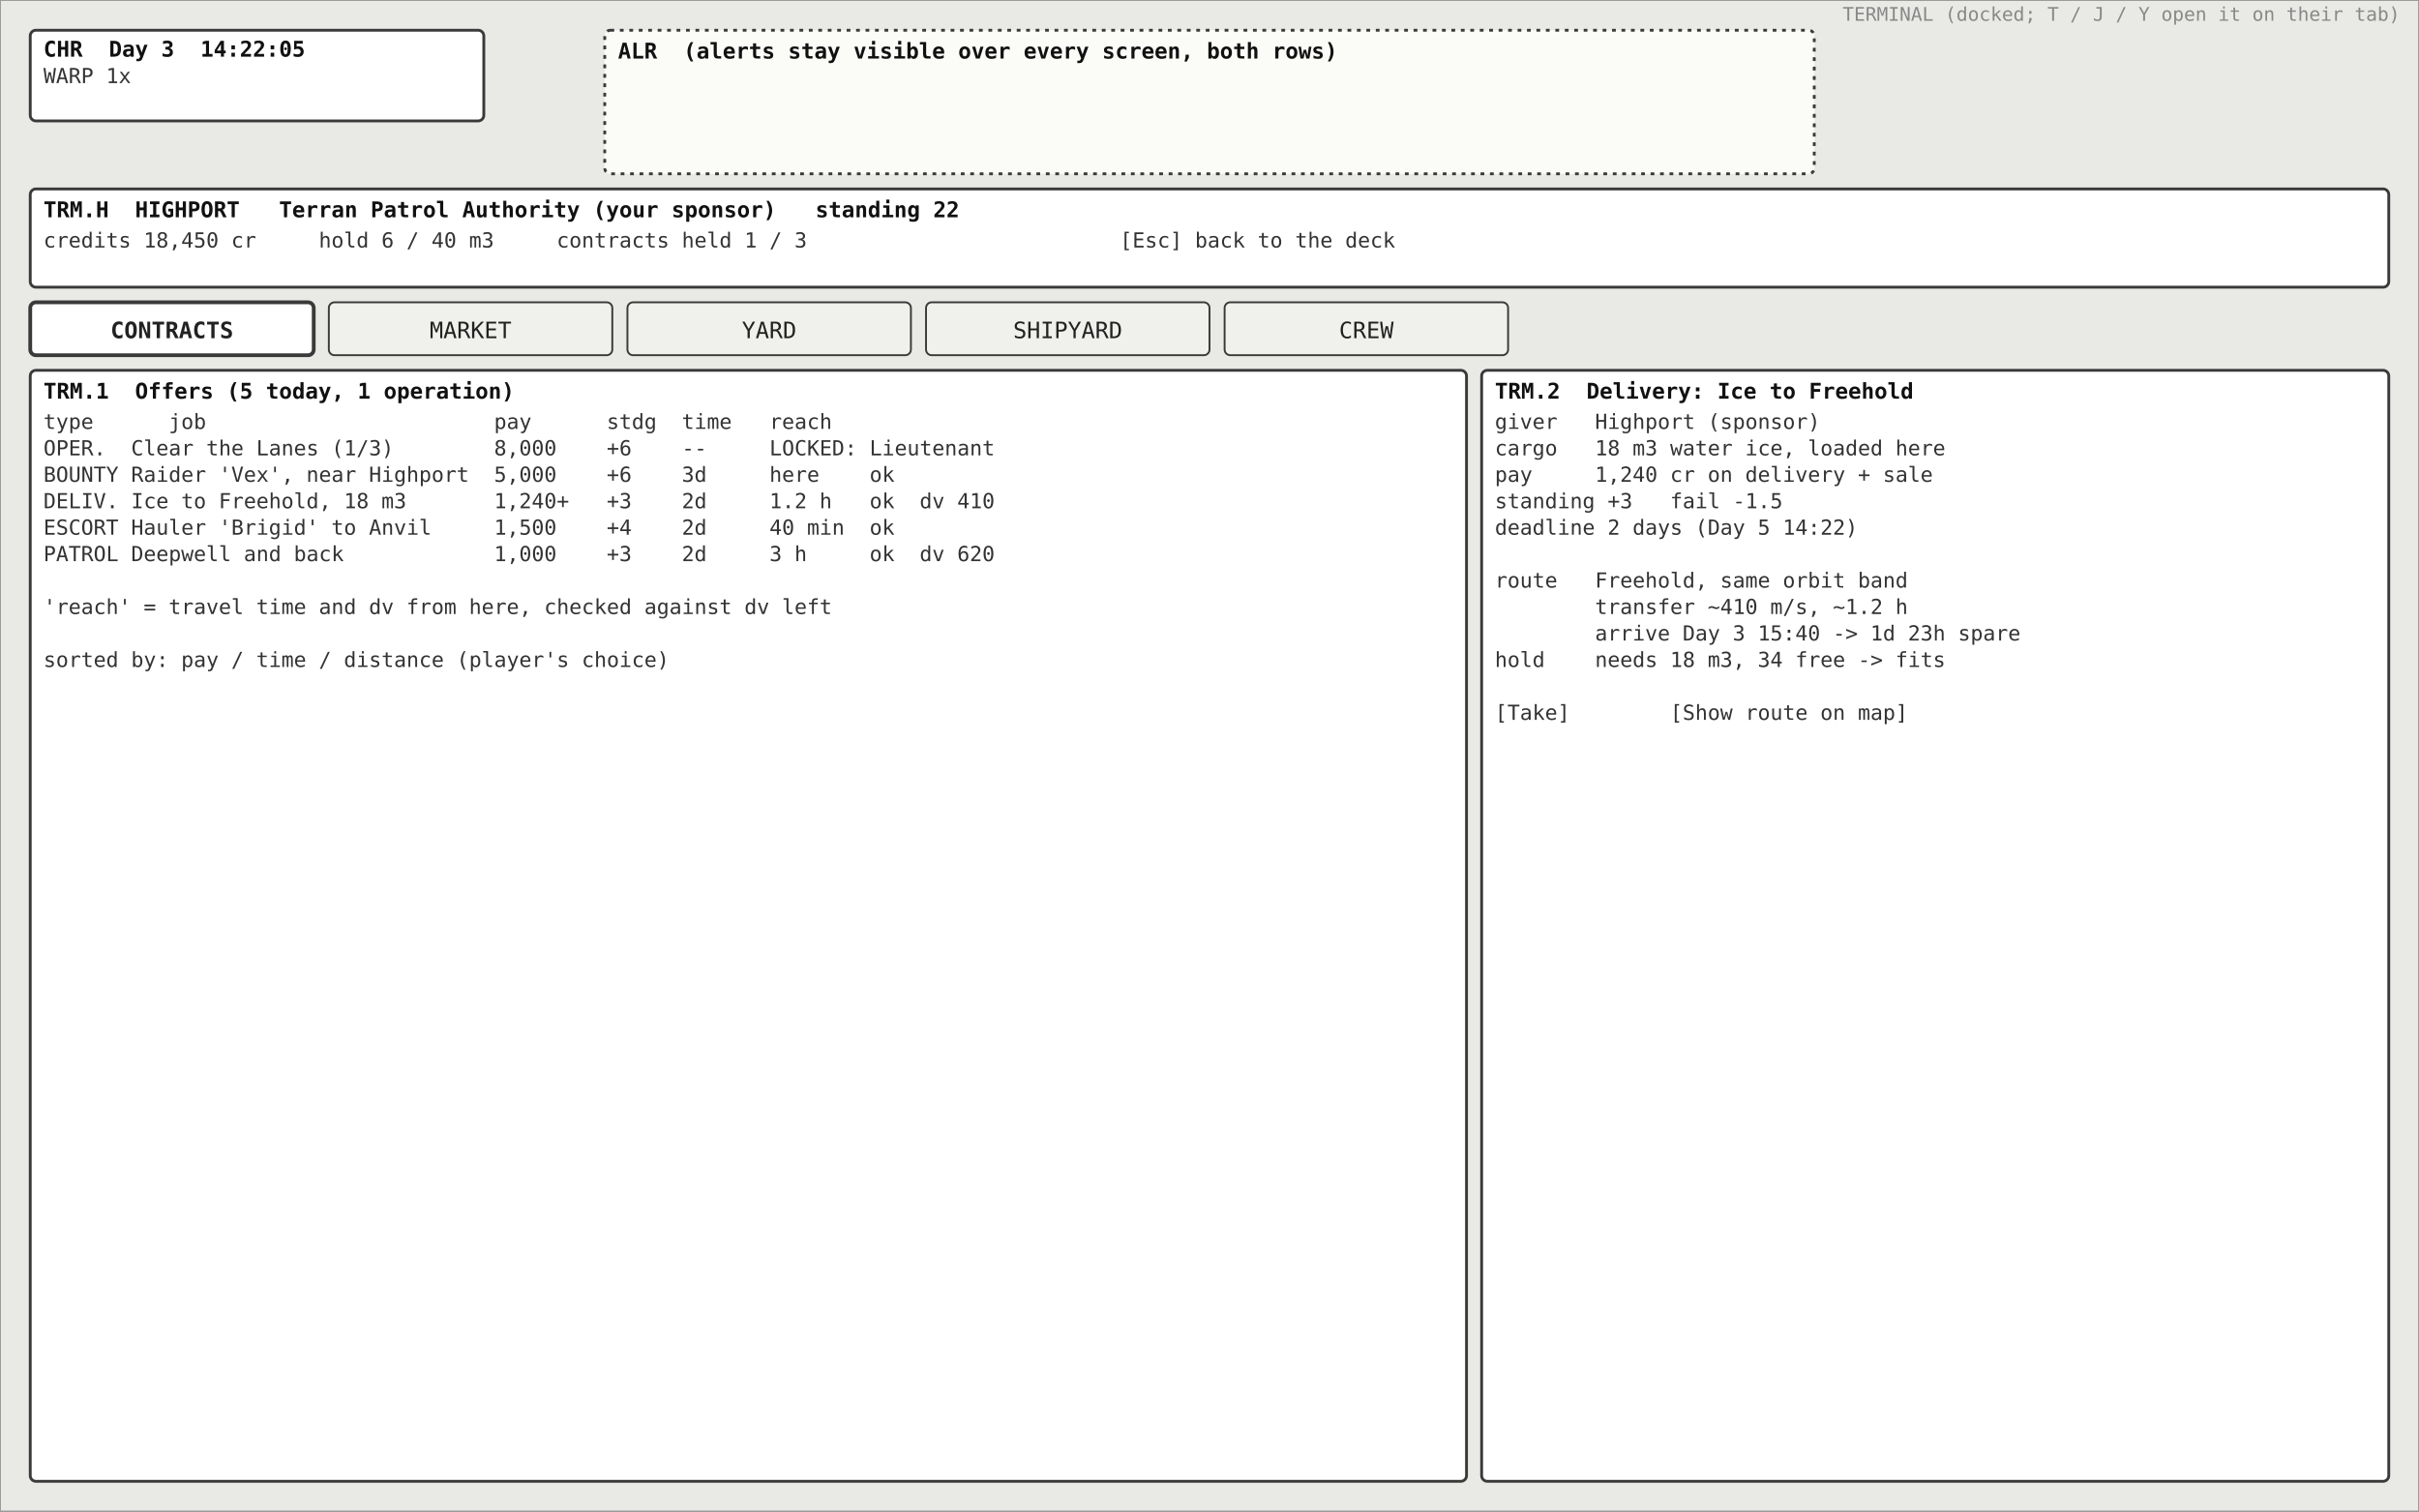
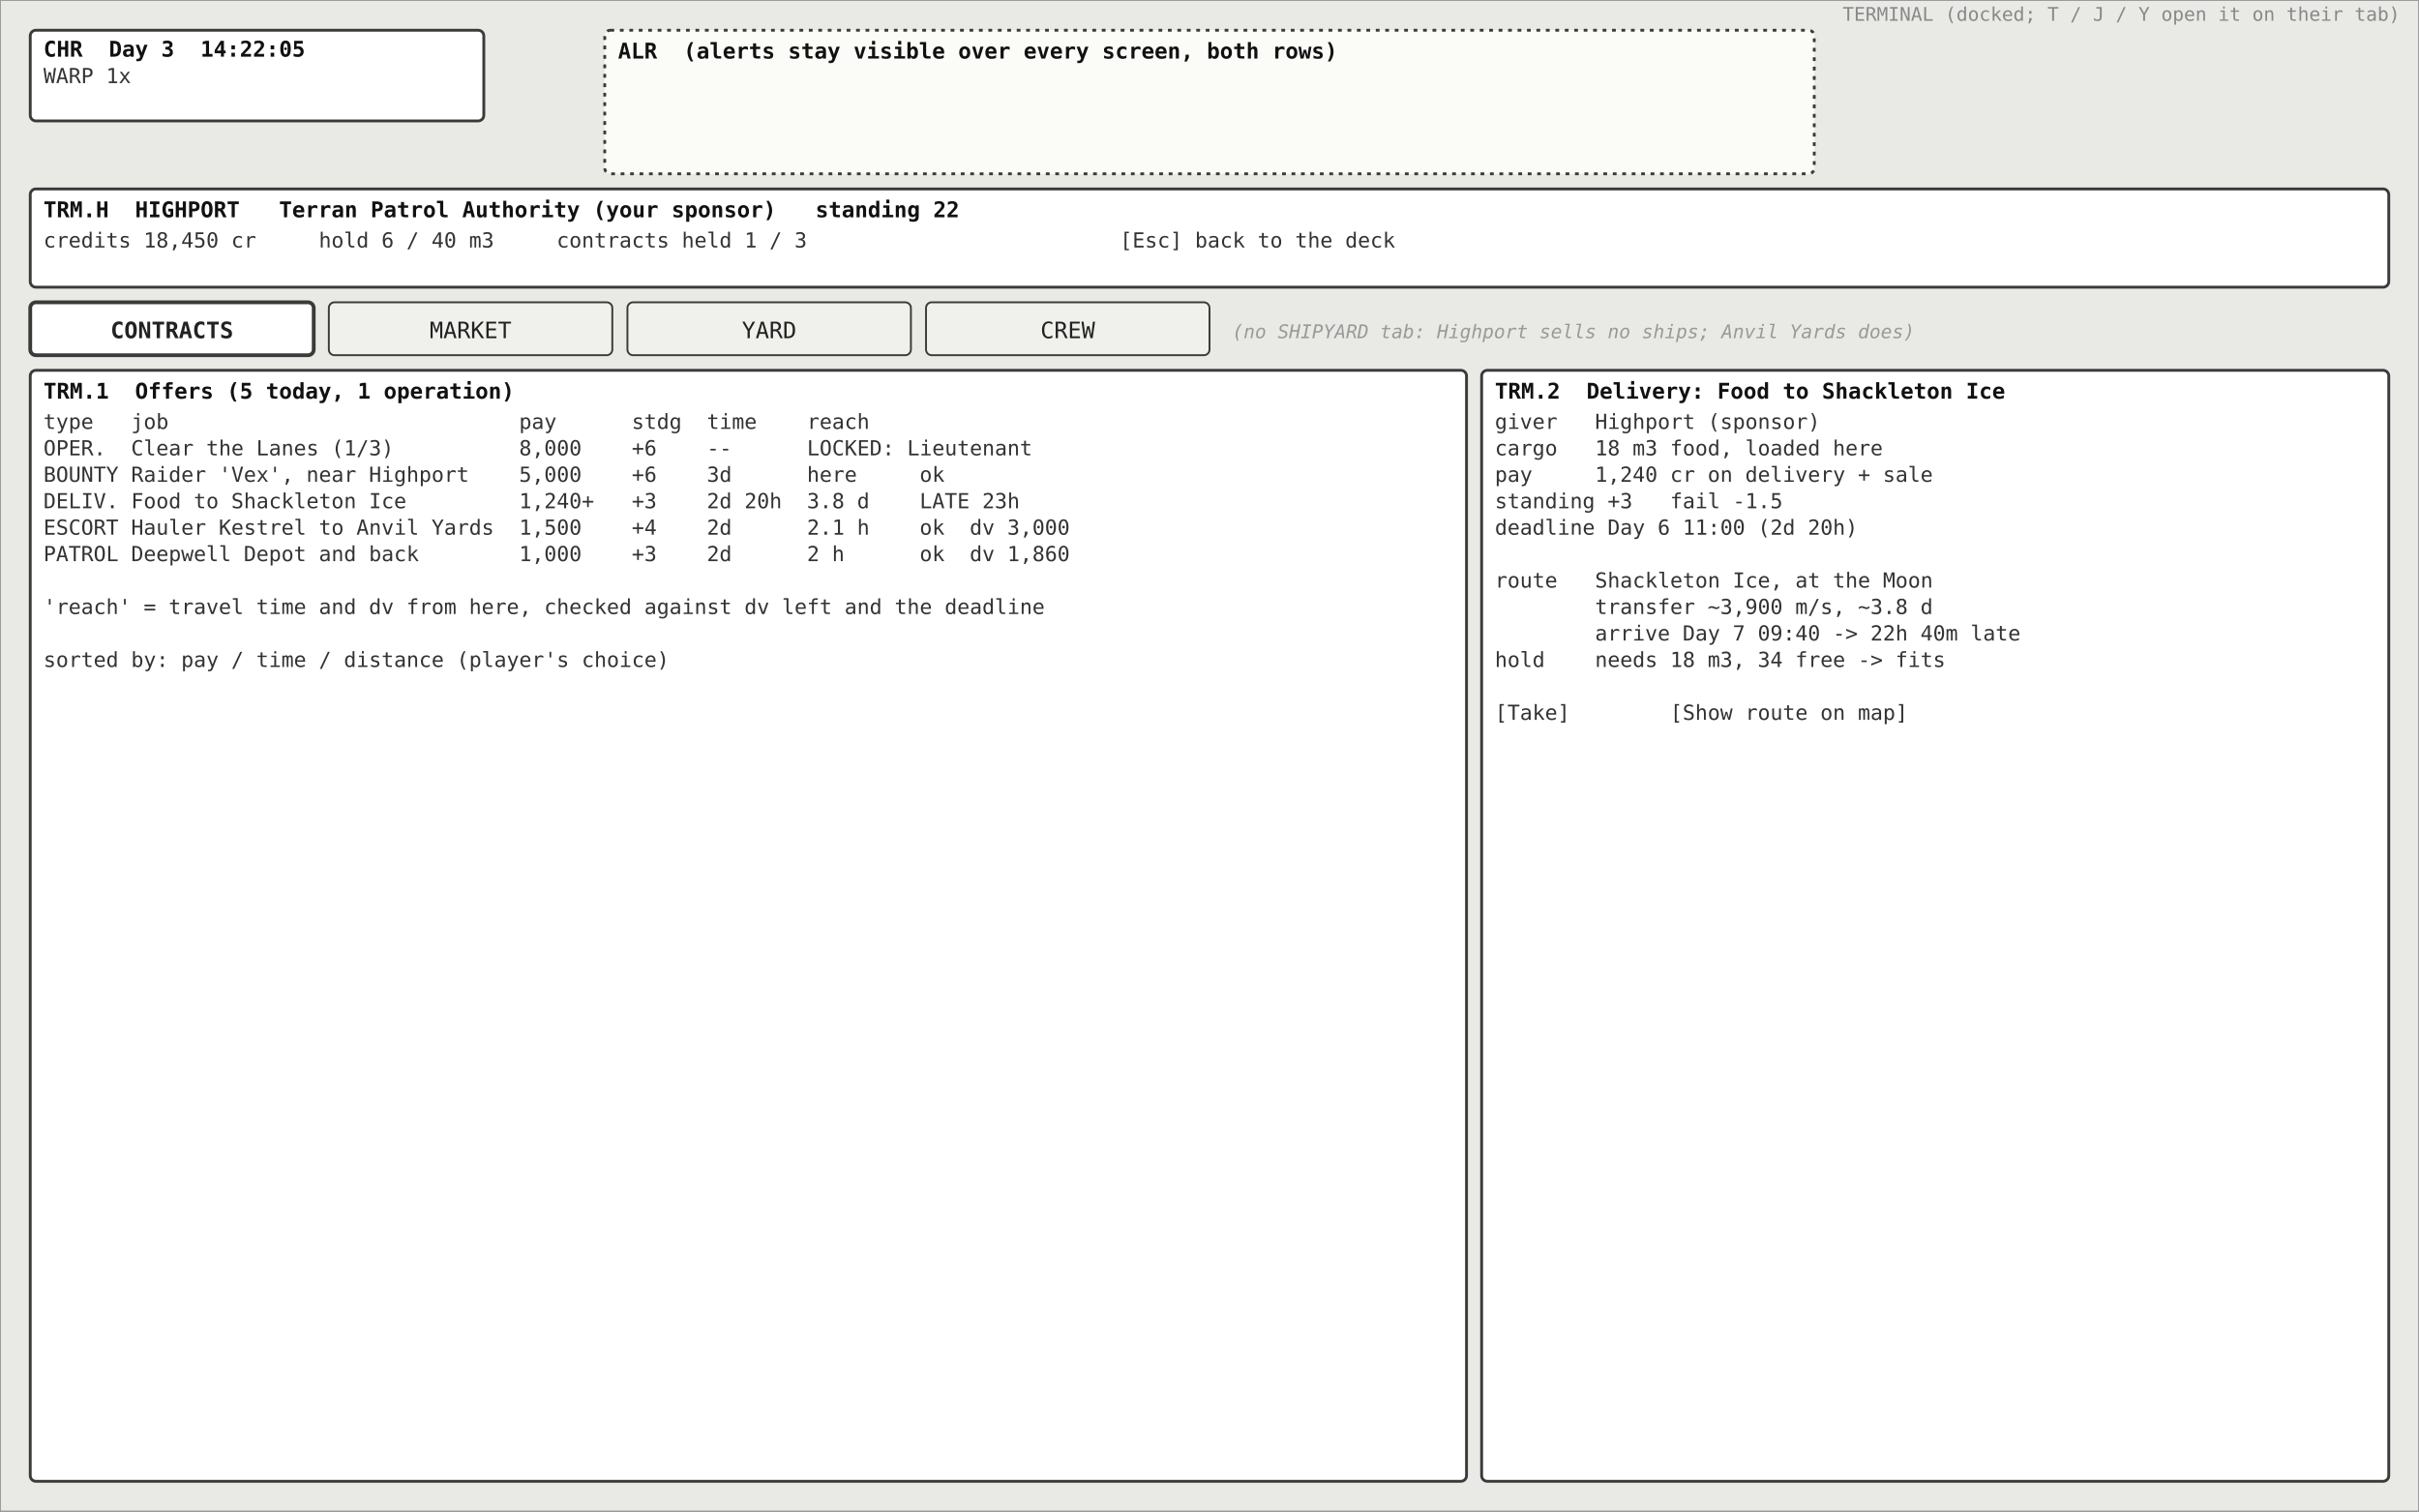
<svg xmlns="http://www.w3.org/2000/svg" width="1280" height="800" viewBox="0 0 1280 800" role="img" aria-label="Station terminal: one screen for every service a station sells">
  <rect x="0" y="0" width="1280" height="800" rx="0" fill="#e9e9e6" stroke="#9a9a9a" stroke-width="1" />
  <text x="1270" y="11" font-family="DejaVu Sans Mono, Menlo, Consolas, monospace" font-size="10" font-weight="normal" font-style="normal" fill="#888" text-anchor="end" xml:space="preserve" style="white-space:pre">TERMINAL (docked; T / J / Y open it on their tab)</text>
  <rect x="16" y="16" width="240" height="48" rx="3" fill="#ffffff" stroke="#3a3a3a" stroke-width="1.5" />
  <text x="23" y="30" font-family="DejaVu Sans Mono, Menlo, Consolas, monospace" font-size="11.5" font-weight="bold" font-style="normal" fill="#111" text-anchor="start" xml:space="preserve" style="white-space:pre">CHR  Day 3  14:22:05</text>
  <text x="23" y="44" font-family="DejaVu Sans Mono, Menlo, Consolas, monospace" font-size="11" font-weight="normal" font-style="normal" fill="#333" text-anchor="start" xml:space="preserve" style="white-space:pre">WARP 1x</text>
  <rect x="320" y="16" width="640" height="76" rx="3" fill="#fbfbf8" stroke="#3a3a3a" stroke-width="1.5" stroke-dasharray="2 3" />
  <text x="327" y="31" font-family="DejaVu Sans Mono, Menlo, Consolas, monospace" font-size="11.5" font-weight="bold" font-style="normal" fill="#111" text-anchor="start" xml:space="preserve" style="white-space:pre">ALR  (alerts stay visible over every screen, both rows)</text>
  <rect x="16" y="100" width="1248" height="52" rx="3" fill="#ffffff" stroke="#3a3a3a" stroke-width="1.5" />
  <text x="23" y="115" font-family="DejaVu Sans Mono, Menlo, Consolas, monospace" font-size="11.5" font-weight="bold" font-style="normal" fill="#111" text-anchor="start" xml:space="preserve" style="white-space:pre">TRM.H  HIGHPORT   Terran Patrol Authority (your sponsor)   standing 22</text>
  <text x="23" y="131" font-family="DejaVu Sans Mono, Menlo, Consolas, monospace" font-size="11" font-weight="normal" font-style="normal" fill="#333" text-anchor="start" xml:space="preserve" style="white-space:pre">credits 18,450 cr     hold 6 / 40 m3     contracts held 1 / 3                         [Esc] back to the deck</text>
  <rect x="16" y="160" width="150" height="28" rx="3" fill="#ffffff" stroke="#3a3a3a" stroke-width="2" />
  <text x="91" y="179" font-family="DejaVu Sans Mono, Menlo, Consolas, monospace" font-size="12" font-weight="bold" font-style="normal" fill="#222" text-anchor="middle" xml:space="preserve" style="white-space:pre">CONTRACTS</text>
  <rect x="174" y="160" width="150" height="28" rx="3" fill="#f0f0ec" stroke="#3a3a3a" stroke-width="1" />
  <text x="249" y="179" font-family="DejaVu Sans Mono, Menlo, Consolas, monospace" font-size="12" font-weight="normal" font-style="normal" fill="#222" text-anchor="middle" xml:space="preserve" style="white-space:pre">MARKET</text>
  <rect x="332" y="160" width="150" height="28" rx="3" fill="#f0f0ec" stroke="#3a3a3a" stroke-width="1" />
  <text x="407" y="179" font-family="DejaVu Sans Mono, Menlo, Consolas, monospace" font-size="12" font-weight="normal" font-style="normal" fill="#222" text-anchor="middle" xml:space="preserve" style="white-space:pre">YARD</text>
  <rect x="490" y="160" width="150" height="28" rx="3" fill="#f0f0ec" stroke="#3a3a3a" stroke-width="1" />
-   <text x="565" y="179" font-family="DejaVu Sans Mono, Menlo, Consolas, monospace" font-size="12" font-weight="normal" font-style="normal" fill="#222" text-anchor="middle" xml:space="preserve" style="white-space:pre">SHIPYARD</text>
-   <rect x="648" y="160" width="150" height="28" rx="3" fill="#f0f0ec" stroke="#3a3a3a" stroke-width="1" />
-   <text x="723" y="179" font-family="DejaVu Sans Mono, Menlo, Consolas, monospace" font-size="12" font-weight="normal" font-style="normal" fill="#222" text-anchor="middle" xml:space="preserve" style="white-space:pre">CREW</text>
+   <text x="565" y="179" font-family="DejaVu Sans Mono, Menlo, Consolas, monospace" font-size="12" font-weight="normal" font-style="normal" fill="#222" text-anchor="middle" xml:space="preserve" style="white-space:pre">CREW</text>
+   <text x="652" y="179" font-family="DejaVu Sans Mono, Menlo, Consolas, monospace" font-size="10" font-weight="normal" font-style="italic" fill="#999" text-anchor="start" xml:space="preserve" style="white-space:pre">(no SHIPYARD tab: Highport sells no ships; Anvil Yards does)</text>
  <rect x="16" y="196" width="760" height="588" rx="3" fill="#ffffff" stroke="#3a3a3a" stroke-width="1.5" />
  <text x="23" y="211" font-family="DejaVu Sans Mono, Menlo, Consolas, monospace" font-size="11.5" font-weight="bold" font-style="normal" fill="#111" text-anchor="start" xml:space="preserve" style="white-space:pre">TRM.1  Offers (5 today, 1 operation)</text>
-   <text x="23" y="227" font-family="DejaVu Sans Mono, Menlo, Consolas, monospace" font-size="11" font-weight="normal" font-style="normal" fill="#333" text-anchor="start" xml:space="preserve" style="white-space:pre">type      job                       pay      stdg  time   reach</text>
-   <text x="23" y="241" font-family="DejaVu Sans Mono, Menlo, Consolas, monospace" font-size="11" font-weight="normal" font-style="normal" fill="#333" text-anchor="start" xml:space="preserve" style="white-space:pre">OPER.  Clear the Lanes (1/3)        8,000    +6    --     LOCKED: Lieutenant</text>
-   <text x="23" y="255" font-family="DejaVu Sans Mono, Menlo, Consolas, monospace" font-size="11" font-weight="normal" font-style="normal" fill="#333" text-anchor="start" xml:space="preserve" style="white-space:pre">BOUNTY Raider 'Vex', near Highport  5,000    +6    3d     here    ok</text>
-   <text x="23" y="269" font-family="DejaVu Sans Mono, Menlo, Consolas, monospace" font-size="11" font-weight="normal" font-style="normal" fill="#333" text-anchor="start" xml:space="preserve" style="white-space:pre">DELIV. Ice to Freehold, 18 m3       1,240+   +3    2d     1.2 h   ok  dv 410</text>
-   <text x="23" y="283" font-family="DejaVu Sans Mono, Menlo, Consolas, monospace" font-size="11" font-weight="normal" font-style="normal" fill="#333" text-anchor="start" xml:space="preserve" style="white-space:pre">ESCORT Hauler 'Brigid' to Anvil     1,500    +4    2d     40 min  ok</text>
-   <text x="23" y="297" font-family="DejaVu Sans Mono, Menlo, Consolas, monospace" font-size="11" font-weight="normal" font-style="normal" fill="#333" text-anchor="start" xml:space="preserve" style="white-space:pre">PATROL Deepwell and back            1,000    +3    2d     3 h     ok  dv 620</text>
+   <text x="23" y="227" font-family="DejaVu Sans Mono, Menlo, Consolas, monospace" font-size="11" font-weight="normal" font-style="normal" fill="#333" text-anchor="start" xml:space="preserve" style="white-space:pre">type   job                            pay      stdg  time    reach</text>
+   <text x="23" y="241" font-family="DejaVu Sans Mono, Menlo, Consolas, monospace" font-size="11" font-weight="normal" font-style="normal" fill="#333" text-anchor="start" xml:space="preserve" style="white-space:pre">OPER.  Clear the Lanes (1/3)          8,000    +6    --      LOCKED: Lieutenant</text>
+   <text x="23" y="255" font-family="DejaVu Sans Mono, Menlo, Consolas, monospace" font-size="11" font-weight="normal" font-style="normal" fill="#333" text-anchor="start" xml:space="preserve" style="white-space:pre">BOUNTY Raider 'Vex', near Highport    5,000    +6    3d      here     ok</text>
+   <text x="23" y="269" font-family="DejaVu Sans Mono, Menlo, Consolas, monospace" font-size="11" font-weight="normal" font-style="normal" fill="#333" text-anchor="start" xml:space="preserve" style="white-space:pre">DELIV. Food to Shackleton Ice         1,240+   +3    2d 20h  3.8 d    LATE 23h</text>
+   <text x="23" y="283" font-family="DejaVu Sans Mono, Menlo, Consolas, monospace" font-size="11" font-weight="normal" font-style="normal" fill="#333" text-anchor="start" xml:space="preserve" style="white-space:pre">ESCORT Hauler Kestrel to Anvil Yards  1,500    +4    2d      2.1 h    ok  dv 3,000</text>
+   <text x="23" y="297" font-family="DejaVu Sans Mono, Menlo, Consolas, monospace" font-size="11" font-weight="normal" font-style="normal" fill="#333" text-anchor="start" xml:space="preserve" style="white-space:pre">PATROL Deepwell Depot and back        1,000    +3    2d      2 h      ok  dv 1,860</text>
  <text x="23" y="311" font-family="DejaVu Sans Mono, Menlo, Consolas, monospace" font-size="11" font-weight="normal" font-style="normal" fill="#333" text-anchor="start" xml:space="preserve" style="white-space:pre" />
-   <text x="23" y="325" font-family="DejaVu Sans Mono, Menlo, Consolas, monospace" font-size="11" font-weight="normal" font-style="normal" fill="#333" text-anchor="start" xml:space="preserve" style="white-space:pre">'reach' = travel time and dv from here, checked against dv left</text>
+   <text x="23" y="325" font-family="DejaVu Sans Mono, Menlo, Consolas, monospace" font-size="11" font-weight="normal" font-style="normal" fill="#333" text-anchor="start" xml:space="preserve" style="white-space:pre">'reach' = travel time and dv from here, checked against dv left and the deadline</text>
  <text x="23" y="339" font-family="DejaVu Sans Mono, Menlo, Consolas, monospace" font-size="11" font-weight="normal" font-style="normal" fill="#333" text-anchor="start" xml:space="preserve" style="white-space:pre" />
  <text x="23" y="353" font-family="DejaVu Sans Mono, Menlo, Consolas, monospace" font-size="11" font-weight="normal" font-style="normal" fill="#333" text-anchor="start" xml:space="preserve" style="white-space:pre">sorted by: pay / time / distance (player's choice)</text>
  <rect x="784" y="196" width="480" height="588" rx="3" fill="#ffffff" stroke="#3a3a3a" stroke-width="1.5" />
-   <text x="791" y="211" font-family="DejaVu Sans Mono, Menlo, Consolas, monospace" font-size="11.5" font-weight="bold" font-style="normal" fill="#111" text-anchor="start" xml:space="preserve" style="white-space:pre">TRM.2  Delivery: Ice to Freehold</text>
+   <text x="791" y="211" font-family="DejaVu Sans Mono, Menlo, Consolas, monospace" font-size="11.5" font-weight="bold" font-style="normal" fill="#111" text-anchor="start" xml:space="preserve" style="white-space:pre">TRM.2  Delivery: Food to Shackleton Ice</text>
  <text x="791" y="227" font-family="DejaVu Sans Mono, Menlo, Consolas, monospace" font-size="11" font-weight="normal" font-style="normal" fill="#333" text-anchor="start" xml:space="preserve" style="white-space:pre">giver   Highport (sponsor)</text>
-   <text x="791" y="241" font-family="DejaVu Sans Mono, Menlo, Consolas, monospace" font-size="11" font-weight="normal" font-style="normal" fill="#333" text-anchor="start" xml:space="preserve" style="white-space:pre">cargo   18 m3 water ice, loaded here</text>
+   <text x="791" y="241" font-family="DejaVu Sans Mono, Menlo, Consolas, monospace" font-size="11" font-weight="normal" font-style="normal" fill="#333" text-anchor="start" xml:space="preserve" style="white-space:pre">cargo   18 m3 food, loaded here</text>
  <text x="791" y="255" font-family="DejaVu Sans Mono, Menlo, Consolas, monospace" font-size="11" font-weight="normal" font-style="normal" fill="#333" text-anchor="start" xml:space="preserve" style="white-space:pre">pay     1,240 cr on delivery + sale</text>
  <text x="791" y="269" font-family="DejaVu Sans Mono, Menlo, Consolas, monospace" font-size="11" font-weight="normal" font-style="normal" fill="#333" text-anchor="start" xml:space="preserve" style="white-space:pre">standing +3   fail -1.5</text>
-   <text x="791" y="283" font-family="DejaVu Sans Mono, Menlo, Consolas, monospace" font-size="11" font-weight="normal" font-style="normal" fill="#333" text-anchor="start" xml:space="preserve" style="white-space:pre">deadline 2 days (Day 5 14:22)</text>
+   <text x="791" y="283" font-family="DejaVu Sans Mono, Menlo, Consolas, monospace" font-size="11" font-weight="normal" font-style="normal" fill="#333" text-anchor="start" xml:space="preserve" style="white-space:pre">deadline Day 6 11:00 (2d 20h)</text>
  <text x="791" y="297" font-family="DejaVu Sans Mono, Menlo, Consolas, monospace" font-size="11" font-weight="normal" font-style="normal" fill="#333" text-anchor="start" xml:space="preserve" style="white-space:pre" />
-   <text x="791" y="311" font-family="DejaVu Sans Mono, Menlo, Consolas, monospace" font-size="11" font-weight="normal" font-style="normal" fill="#333" text-anchor="start" xml:space="preserve" style="white-space:pre">route   Freehold, same orbit band</text>
-   <text x="791" y="325" font-family="DejaVu Sans Mono, Menlo, Consolas, monospace" font-size="11" font-weight="normal" font-style="normal" fill="#333" text-anchor="start" xml:space="preserve" style="white-space:pre">        transfer ~410 m/s, ~1.2 h</text>
-   <text x="791" y="339" font-family="DejaVu Sans Mono, Menlo, Consolas, monospace" font-size="11" font-weight="normal" font-style="normal" fill="#333" text-anchor="start" xml:space="preserve" style="white-space:pre">        arrive Day 3 15:40 -&gt; 1d 23h spare</text>
+   <text x="791" y="311" font-family="DejaVu Sans Mono, Menlo, Consolas, monospace" font-size="11" font-weight="normal" font-style="normal" fill="#333" text-anchor="start" xml:space="preserve" style="white-space:pre">route   Shackleton Ice, at the Moon</text>
+   <text x="791" y="325" font-family="DejaVu Sans Mono, Menlo, Consolas, monospace" font-size="11" font-weight="normal" font-style="normal" fill="#333" text-anchor="start" xml:space="preserve" style="white-space:pre">        transfer ~3,900 m/s, ~3.8 d</text>
+   <text x="791" y="339" font-family="DejaVu Sans Mono, Menlo, Consolas, monospace" font-size="11" font-weight="normal" font-style="normal" fill="#333" text-anchor="start" xml:space="preserve" style="white-space:pre">        arrive Day 7 09:40 -&gt; 22h 40m late</text>
  <text x="791" y="353" font-family="DejaVu Sans Mono, Menlo, Consolas, monospace" font-size="11" font-weight="normal" font-style="normal" fill="#333" text-anchor="start" xml:space="preserve" style="white-space:pre">hold    needs 18 m3, 34 free -&gt; fits</text>
  <text x="791" y="367" font-family="DejaVu Sans Mono, Menlo, Consolas, monospace" font-size="11" font-weight="normal" font-style="normal" fill="#333" text-anchor="start" xml:space="preserve" style="white-space:pre" />
  <text x="791" y="381" font-family="DejaVu Sans Mono, Menlo, Consolas, monospace" font-size="11" font-weight="normal" font-style="normal" fill="#333" text-anchor="start" xml:space="preserve" style="white-space:pre">[Take]        [Show route on map]</text>
</svg>
